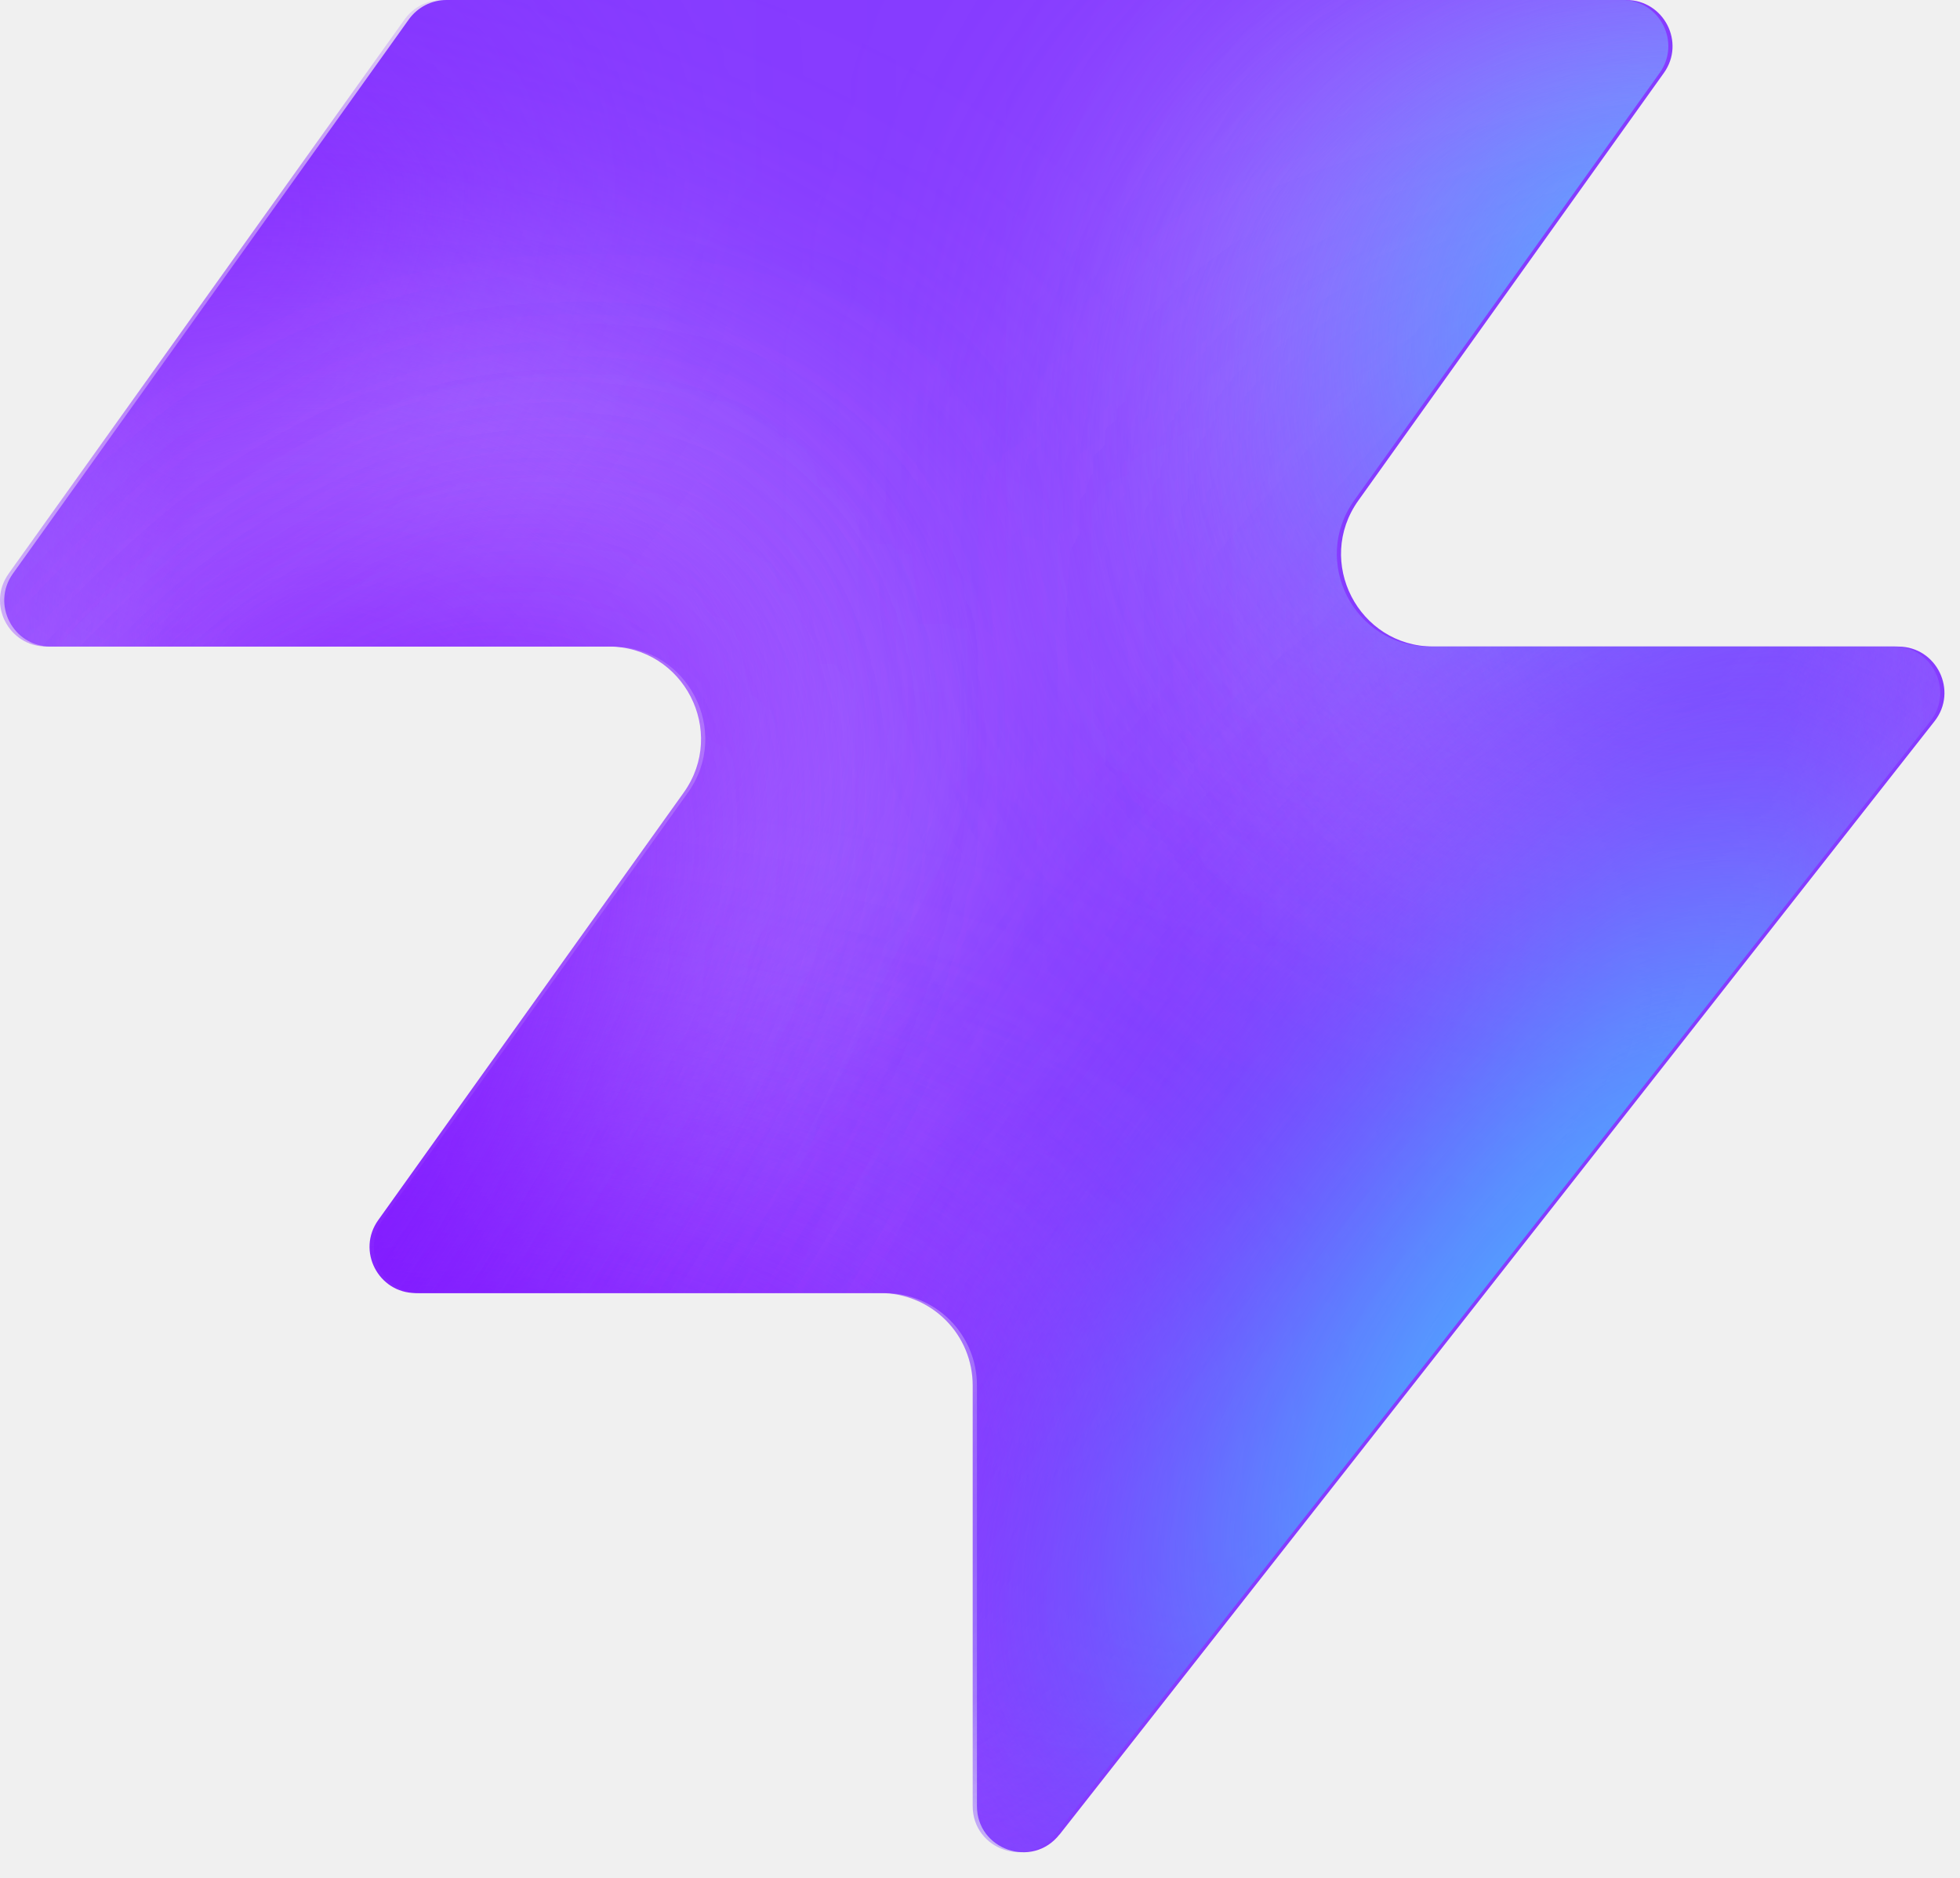
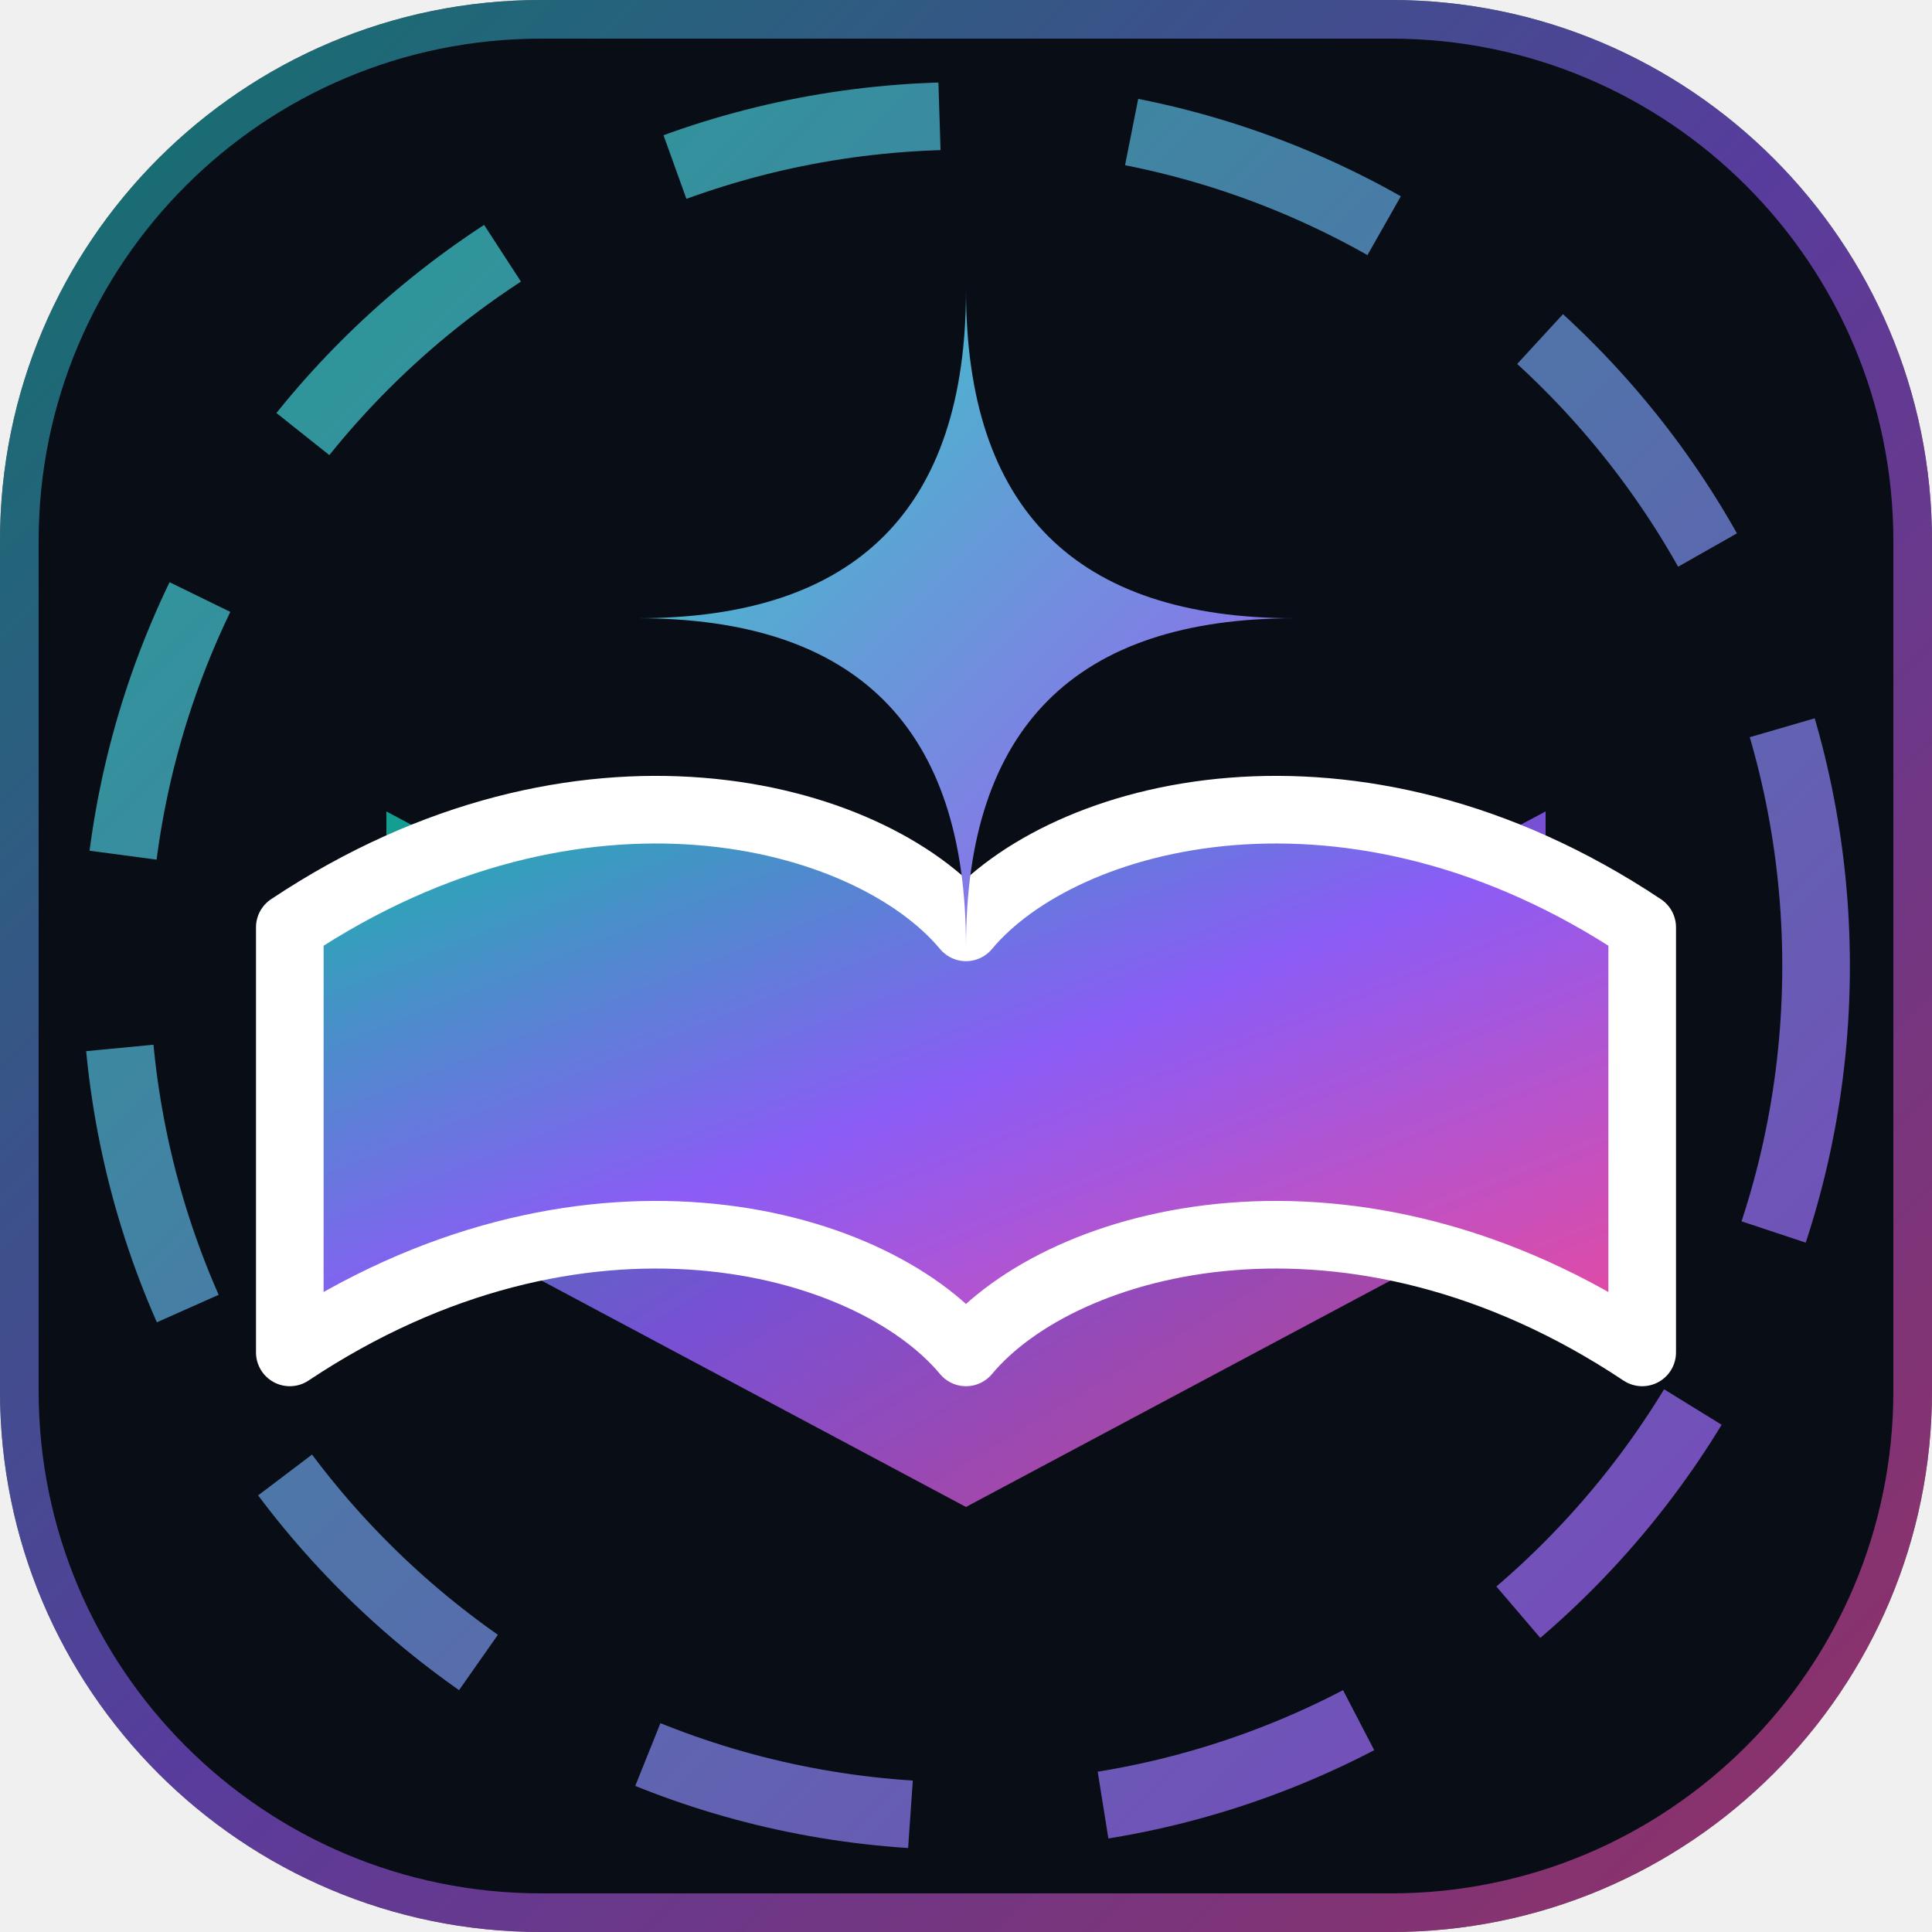
- <svg xmlns="http://www.w3.org/2000/svg" width="48" height="46" fill="none" viewBox="0 0 48 46">
-   <path fill="#863bff" d="M25.946 44.938c-.664.845-2.021.375-2.021-.698V33.937a2.26 2.26 0 0 0-2.262-2.262H10.287c-.92 0-1.456-1.04-.92-1.788l7.48-10.471c1.07-1.497 0-3.578-1.842-3.578H1.237c-.92 0-1.456-1.04-.92-1.788L10.013.474c.214-.297.556-.474.92-.474h28.894c.92 0 1.456 1.04.92 1.788l-7.48 10.471c-1.07 1.498 0 3.579 1.842 3.579h11.377c.943 0 1.473 1.088.89 1.83L25.947 44.94z" style="fill:#863bff;fill:color(display-p3 .525 .23 1);fill-opacity:1" />
-   <mask id="a" width="48" height="46" x="0" y="0" maskUnits="userSpaceOnUse" style="mask-type:alpha">
-     <path fill="#000" d="M25.842 44.938c-.664.844-2.021.375-2.021-.698V33.937a2.26 2.26 0 0 0-2.262-2.262H10.183c-.92 0-1.456-1.04-.92-1.788l7.48-10.471c1.07-1.498 0-3.579-1.842-3.579H1.133c-.92 0-1.456-1.04-.92-1.787L9.91.473c.214-.297.556-.474.92-.474h28.894c.92 0 1.456 1.04.92 1.788l-7.48 10.471c-1.07 1.498 0 3.578 1.842 3.578h11.377c.943 0 1.473 1.088.89 1.832L25.843 44.94z" style="fill:#000;fill-opacity:1" />
-   </mask>
-   <g mask="url(#a)">
-     <g filter="url(#b)">
-       <ellipse cx="5.508" cy="14.704" fill="#ede6ff" rx="5.508" ry="14.704" style="fill:#ede6ff;fill:color(display-p3 .927 .903 1);fill-opacity:1" transform="matrix(.00324 1 1 -.00324 -4.47 31.516)" />
-     </g>
-     <g filter="url(#c)">
-       <ellipse cx="10.399" cy="29.851" fill="#ede6ff" rx="10.399" ry="29.851" style="fill:#ede6ff;fill:color(display-p3 .927 .903 1);fill-opacity:1" transform="matrix(.00324 1 1 -.00324 -39.328 7.883)" />
-     </g>
-     <g filter="url(#d)">
-       <ellipse cx="5.508" cy="30.487" fill="#7e14ff" rx="5.508" ry="30.487" style="fill:#7e14ff;fill:color(display-p3 .492 .077 1);fill-opacity:1" transform="rotate(89.814 -25.913 -14.639)scale(1 -1)" />
-     </g>
-     <g filter="url(#e)">
-       <ellipse cx="5.508" cy="30.599" fill="#7e14ff" rx="5.508" ry="30.599" style="fill:#7e14ff;fill:color(display-p3 .492 .077 1);fill-opacity:1" transform="rotate(89.814 -32.644 -3.334)scale(1 -1)" />
-     </g>
-     <g filter="url(#f)">
-       <ellipse cx="5.508" cy="30.599" fill="#7e14ff" rx="5.508" ry="30.599" style="fill:#7e14ff;fill:color(display-p3 .492 .077 1);fill-opacity:1" transform="matrix(.00324 1 1 -.00324 -34.34 30.47)" />
-     </g>
-     <g filter="url(#g)">
-       <ellipse cx="14.072" cy="22.078" fill="#ede6ff" rx="14.072" ry="22.078" style="fill:#ede6ff;fill:color(display-p3 .927 .903 1);fill-opacity:1" transform="rotate(93.35 24.506 48.493)scale(-1 1)" />
-     </g>
-     <g filter="url(#h)">
-       <ellipse cx="3.47" cy="21.501" fill="#7e14ff" rx="3.47" ry="21.501" style="fill:#7e14ff;fill:color(display-p3 .492 .077 1);fill-opacity:1" transform="rotate(89.009 28.708 47.59)scale(-1 1)" />
-     </g>
-     <g filter="url(#i)">
-       <ellipse cx="3.47" cy="21.501" fill="#7e14ff" rx="3.47" ry="21.501" style="fill:#7e14ff;fill:color(display-p3 .492 .077 1);fill-opacity:1" transform="rotate(89.009 28.708 47.59)scale(-1 1)" />
-     </g>
-     <g filter="url(#j)">
-       <ellipse cx=".387" cy="8.972" fill="#7e14ff" rx="4.407" ry="29.108" style="fill:#7e14ff;fill:color(display-p3 .492 .077 1);fill-opacity:1" transform="rotate(39.51 .387 8.972)" />
-     </g>
-     <g filter="url(#k)">
-       <ellipse cx="47.523" cy="-6.092" fill="#7e14ff" rx="4.407" ry="29.108" style="fill:#7e14ff;fill:color(display-p3 .492 .077 1);fill-opacity:1" transform="rotate(37.892 47.523 -6.092)" />
-     </g>
-     <g filter="url(#l)">
-       <ellipse cx="41.412" cy="6.333" fill="#47bfff" rx="5.971" ry="9.665" style="fill:#47bfff;fill:color(display-p3 .28 .748 1);fill-opacity:1" transform="rotate(37.892 41.412 6.333)" />
-     </g>
-     <g filter="url(#m)">
-       <ellipse cx="-1.879" cy="38.332" fill="#7e14ff" rx="4.407" ry="29.108" style="fill:#7e14ff;fill:color(display-p3 .492 .077 1);fill-opacity:1" transform="rotate(37.892 -1.88 38.332)" />
-     </g>
-     <g filter="url(#n)">
-       <ellipse cx="-1.879" cy="38.332" fill="#7e14ff" rx="4.407" ry="29.108" style="fill:#7e14ff;fill:color(display-p3 .492 .077 1);fill-opacity:1" transform="rotate(37.892 -1.88 38.332)" />
-     </g>
-     <g filter="url(#o)">
-       <ellipse cx="35.651" cy="29.907" fill="#7e14ff" rx="4.407" ry="29.108" style="fill:#7e14ff;fill:color(display-p3 .492 .077 1);fill-opacity:1" transform="rotate(37.892 35.651 29.907)" />
-     </g>
-     <g filter="url(#p)">
-       <ellipse cx="38.418" cy="32.4" fill="#47bfff" rx="5.971" ry="15.297" style="fill:#47bfff;fill:color(display-p3 .28 .748 1);fill-opacity:1" transform="rotate(37.892 38.418 32.4)" />
-     </g>
-   </g>
+ <svg xmlns="http://www.w3.org/2000/svg" viewBox="0 0 100 100" fill="none">
  <defs>
-     <filter id="b" width="60.045" height="41.654" x="-19.77" y="16.149" color-interpolation-filters="sRGB" filterUnits="userSpaceOnUse">
-       <feFlood flood-opacity="0" result="BackgroundImageFix" />
-       <feBlend in="SourceGraphic" in2="BackgroundImageFix" result="shape" />
-       <feGaussianBlur result="effect1_foregroundBlur_2002_17158" stdDeviation="7.659" />
-     </filter>
-     <filter id="c" width="90.34" height="51.437" x="-54.613" y="-7.533" color-interpolation-filters="sRGB" filterUnits="userSpaceOnUse">
-       <feFlood flood-opacity="0" result="BackgroundImageFix" />
-       <feBlend in="SourceGraphic" in2="BackgroundImageFix" result="shape" />
-       <feGaussianBlur result="effect1_foregroundBlur_2002_17158" stdDeviation="7.659" />
-     </filter>
-     <filter id="d" width="79.355" height="29.4" x="-49.64" y="2.03" color-interpolation-filters="sRGB" filterUnits="userSpaceOnUse">
-       <feFlood flood-opacity="0" result="BackgroundImageFix" />
-       <feBlend in="SourceGraphic" in2="BackgroundImageFix" result="shape" />
-       <feGaussianBlur result="effect1_foregroundBlur_2002_17158" stdDeviation="4.596" />
-     </filter>
-     <filter id="e" width="79.579" height="29.4" x="-45.045" y="20.029" color-interpolation-filters="sRGB" filterUnits="userSpaceOnUse">
-       <feFlood flood-opacity="0" result="BackgroundImageFix" />
-       <feBlend in="SourceGraphic" in2="BackgroundImageFix" result="shape" />
-       <feGaussianBlur result="effect1_foregroundBlur_2002_17158" stdDeviation="4.596" />
-     </filter>
-     <filter id="f" width="79.579" height="29.4" x="-43.513" y="21.178" color-interpolation-filters="sRGB" filterUnits="userSpaceOnUse">
-       <feFlood flood-opacity="0" result="BackgroundImageFix" />
-       <feBlend in="SourceGraphic" in2="BackgroundImageFix" result="shape" />
-       <feGaussianBlur result="effect1_foregroundBlur_2002_17158" stdDeviation="4.596" />
-     </filter>
-     <filter id="g" width="74.749" height="58.852" x="15.756" y="-17.901" color-interpolation-filters="sRGB" filterUnits="userSpaceOnUse">
-       <feFlood flood-opacity="0" result="BackgroundImageFix" />
-       <feBlend in="SourceGraphic" in2="BackgroundImageFix" result="shape" />
-       <feGaussianBlur result="effect1_foregroundBlur_2002_17158" stdDeviation="7.659" />
-     </filter>
-     <filter id="h" width="61.377" height="25.362" x="23.548" y="2.284" color-interpolation-filters="sRGB" filterUnits="userSpaceOnUse">
-       <feFlood flood-opacity="0" result="BackgroundImageFix" />
-       <feBlend in="SourceGraphic" in2="BackgroundImageFix" result="shape" />
-       <feGaussianBlur result="effect1_foregroundBlur_2002_17158" stdDeviation="4.596" />
-     </filter>
-     <filter id="i" width="61.377" height="25.362" x="23.548" y="2.284" color-interpolation-filters="sRGB" filterUnits="userSpaceOnUse">
-       <feFlood flood-opacity="0" result="BackgroundImageFix" />
-       <feBlend in="SourceGraphic" in2="BackgroundImageFix" result="shape" />
-       <feGaussianBlur result="effect1_foregroundBlur_2002_17158" stdDeviation="4.596" />
-     </filter>
-     <filter id="j" width="56.045" height="63.649" x="-27.636" y="-22.853" color-interpolation-filters="sRGB" filterUnits="userSpaceOnUse">
-       <feFlood flood-opacity="0" result="BackgroundImageFix" />
-       <feBlend in="SourceGraphic" in2="BackgroundImageFix" result="shape" />
-       <feGaussianBlur result="effect1_foregroundBlur_2002_17158" stdDeviation="4.596" />
-     </filter>
-     <filter id="k" width="54.814" height="64.646" x="20.116" y="-38.415" color-interpolation-filters="sRGB" filterUnits="userSpaceOnUse">
-       <feFlood flood-opacity="0" result="BackgroundImageFix" />
-       <feBlend in="SourceGraphic" in2="BackgroundImageFix" result="shape" />
-       <feGaussianBlur result="effect1_foregroundBlur_2002_17158" stdDeviation="4.596" />
-     </filter>
-     <filter id="l" width="33.541" height="35.313" x="24.641" y="-11.323" color-interpolation-filters="sRGB" filterUnits="userSpaceOnUse">
-       <feFlood flood-opacity="0" result="BackgroundImageFix" />
-       <feBlend in="SourceGraphic" in2="BackgroundImageFix" result="shape" />
-       <feGaussianBlur result="effect1_foregroundBlur_2002_17158" stdDeviation="4.596" />
-     </filter>
-     <filter id="m" width="54.814" height="64.646" x="-29.286" y="6.009" color-interpolation-filters="sRGB" filterUnits="userSpaceOnUse">
-       <feFlood flood-opacity="0" result="BackgroundImageFix" />
-       <feBlend in="SourceGraphic" in2="BackgroundImageFix" result="shape" />
-       <feGaussianBlur result="effect1_foregroundBlur_2002_17158" stdDeviation="4.596" />
-     </filter>
-     <filter id="n" width="54.814" height="64.646" x="-29.286" y="6.009" color-interpolation-filters="sRGB" filterUnits="userSpaceOnUse">
-       <feFlood flood-opacity="0" result="BackgroundImageFix" />
-       <feBlend in="SourceGraphic" in2="BackgroundImageFix" result="shape" />
-       <feGaussianBlur result="effect1_foregroundBlur_2002_17158" stdDeviation="4.596" />
-     </filter>
-     <filter id="o" width="54.814" height="64.646" x="8.244" y="-2.416" color-interpolation-filters="sRGB" filterUnits="userSpaceOnUse">
-       <feFlood flood-opacity="0" result="BackgroundImageFix" />
-       <feBlend in="SourceGraphic" in2="BackgroundImageFix" result="shape" />
-       <feGaussianBlur result="effect1_foregroundBlur_2002_17158" stdDeviation="4.596" />
-     </filter>
-     <filter id="p" width="39.409" height="43.623" x="18.713" y="10.588" color-interpolation-filters="sRGB" filterUnits="userSpaceOnUse">
-       <feFlood flood-opacity="0" result="BackgroundImageFix" />
-       <feBlend in="SourceGraphic" in2="BackgroundImageFix" result="shape" />
-       <feGaussianBlur result="effect1_foregroundBlur_2002_17158" stdDeviation="4.596" />
-     </filter>
+     <linearGradient id="favGradPrimary" x1="0%" y1="0%" x2="100%" y2="100%">
+       <stop offset="0%" stop-color="#14b8a6" />
+       <stop offset="50%" stop-color="#8b5cf6" />
+       <stop offset="100%" stop-color="#ec4899" />
+     </linearGradient>
+     <linearGradient id="favGradSpark" x1="0%" y1="0%" x2="100%" y2="100%">
+       <stop offset="0%" stop-color="#2dd4bf" />
+       <stop offset="100%" stop-color="#a855f7" />
+     </linearGradient>
  </defs>
+   <rect width="100" height="100" rx="28" fill="#090d16" />
+   <rect width="98" height="98" x="1" y="1" rx="27" stroke="url(#favGradPrimary)" stroke-width="2" opacity="0.6" />
+ 
+   {/* Academic Cap / Book Base */}
+   <path d="M20 62 L50 78 L80 62 L80 42 L50 58 L20 42 Z" fill="url(#favGradPrimary)" opacity="0.85" />
+   
+   {/* Open Book Wings */}
+   <path d="M15 48 C 30 38, 45 42, 50 48 C 55 42, 70 38, 85 48 L 85 70 C 70 60, 55 64, 50 70 C 45 64, 30 60, 15 70 Z" fill="url(#favGradPrimary)" stroke="#ffffff" stroke-width="3.5" stroke-linejoin="round" />
+ 
+   {/* Center AI Sparkle */}
+   <path d="M50 15 Q50 32 67 32 Q50 32 50 49 Q50 32 33 32 Q50 32 50 15 Z" fill="url(#favGradSpark)" />
+   
+   {/* Outer Orbital Ring */}
+   <circle cx="50" cy="50" r="44" stroke="url(#favGradSpark)" stroke-width="3.5" stroke-dasharray="14 10" opacity="0.75" />
</svg>
